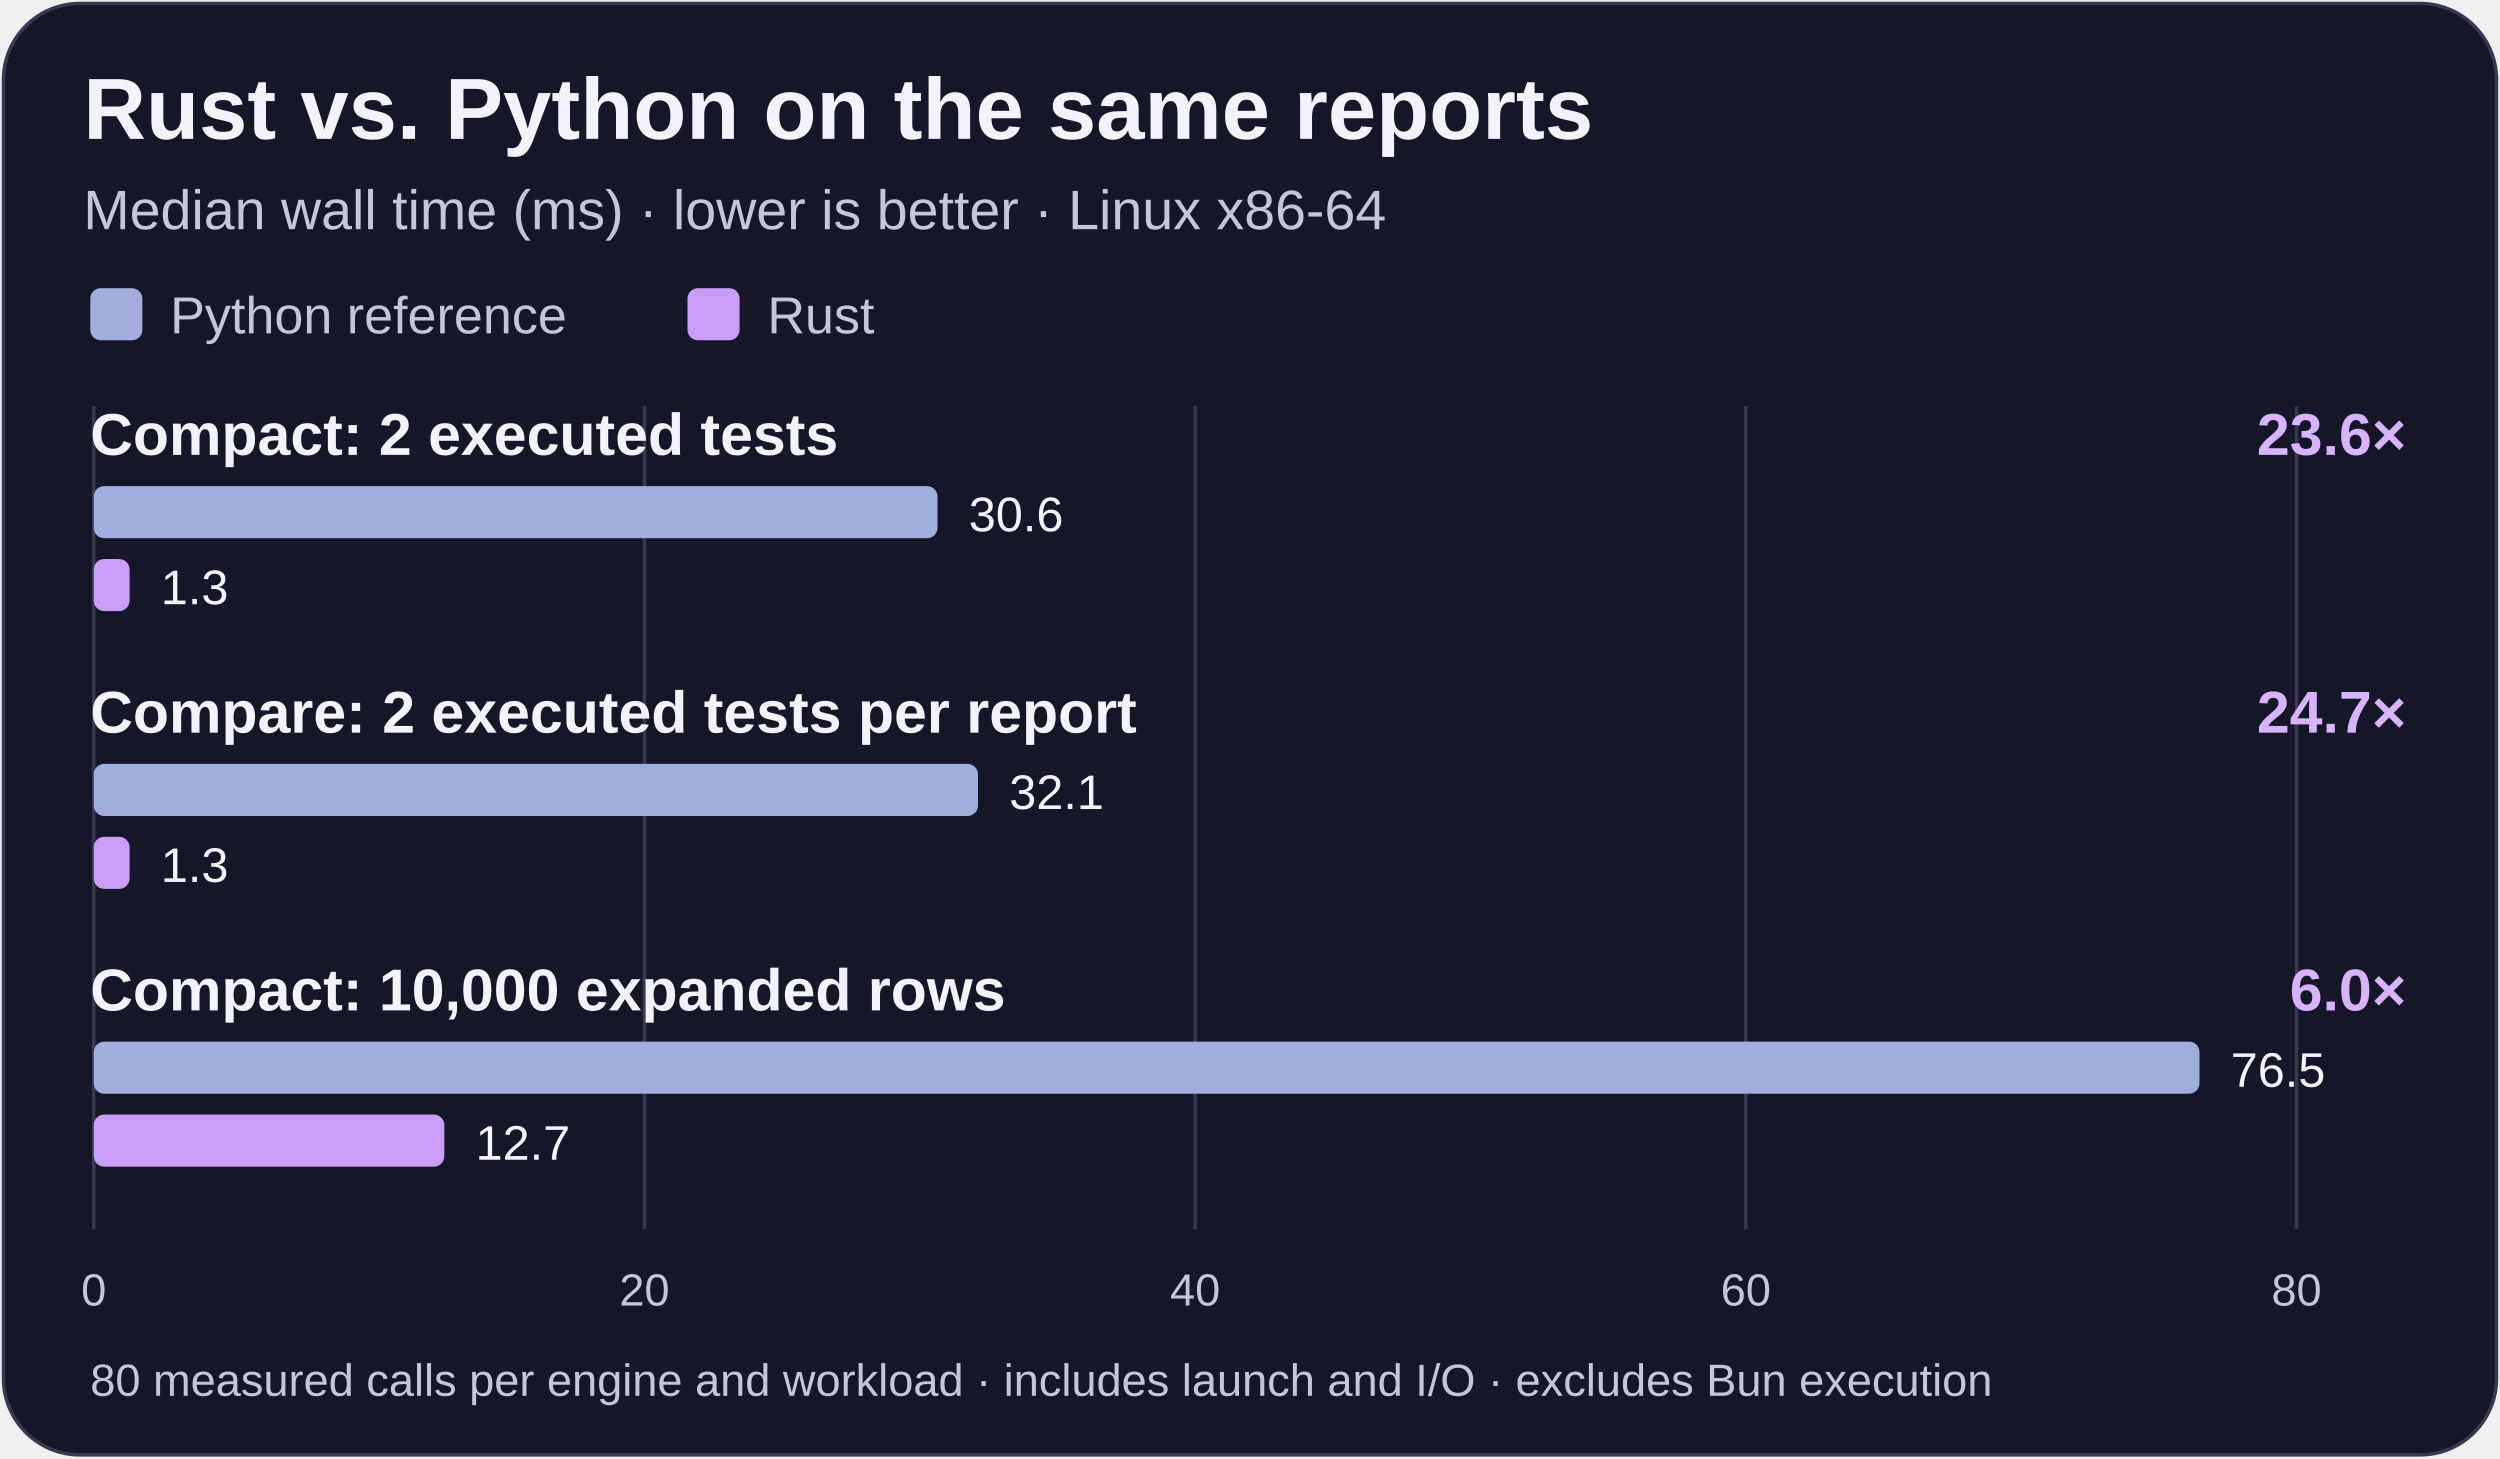
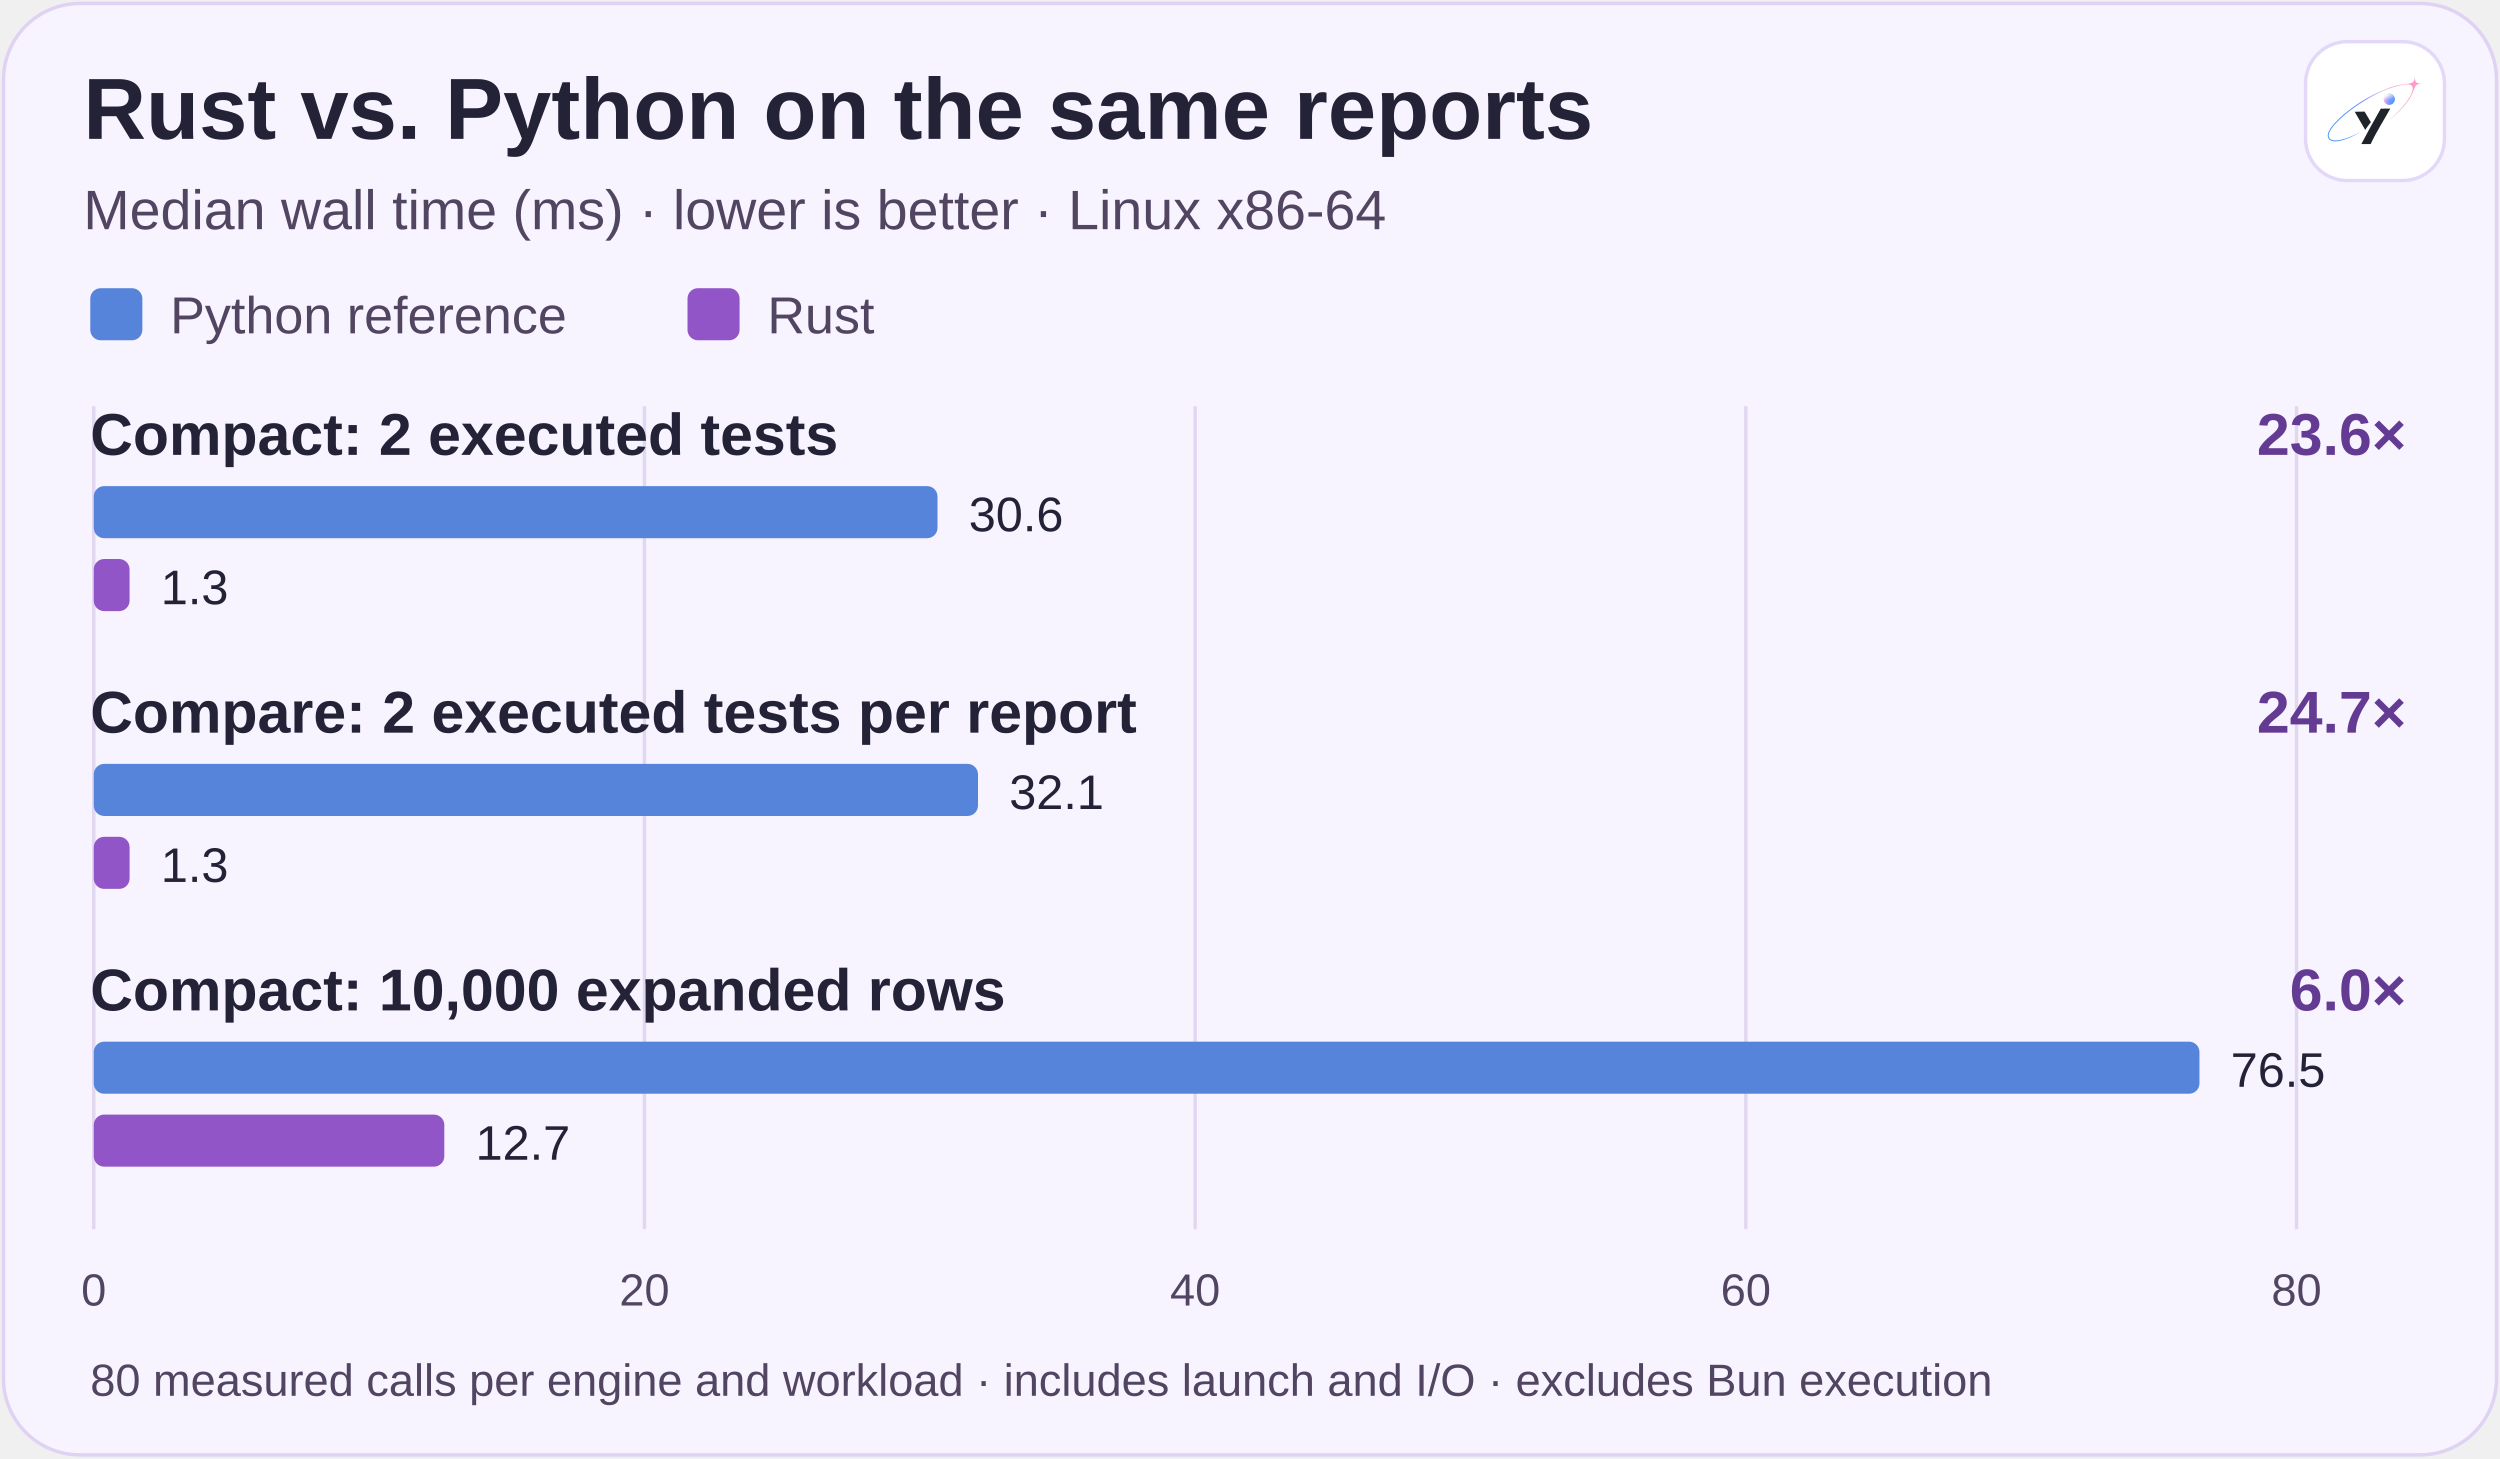
<svg xmlns="http://www.w3.org/2000/svg" width="720" height="420" viewBox="0 0 720 420" role="img" aria-labelledby="title desc">
-   <rect x="1" y="1" width="718" height="418" rx="22" fill="#151729" stroke="#373951" />
+   <rect x="1" y="1" width="718" height="418" rx="22" fill="#F8F4FF" stroke="#DFD2F3" />
  <g font-family="system-ui, Segoe UI, Arial, sans-serif">
-     <text x="24" y="40" font-size="25" fill="#f4f3fd" font-weight="700" text-anchor="start">Rust vs. Python on the same reports</text>
-     <text x="24" y="66" font-size="16" fill="#c5c7d9" font-weight="400" text-anchor="start">Median wall time (ms) · lower is better · Linux x86-64</text>
-     <rect x="26" y="83" width="15" height="15" fill="#a1addc" rx="3" />
-     <text x="49" y="96" font-size="15" fill="#c5c7d9" font-weight="400" text-anchor="start">Python reference</text>
-     <rect x="198" y="83" width="15" height="15" fill="#ca9df9" rx="3" />
-     <text x="221" y="96" font-size="15" fill="#c5c7d9" font-weight="400" text-anchor="start">Rust</text>
-     <path d="M27 117V354" stroke="#363950" />
-     <text x="27" y="376" font-size="13" fill="#c5c7d9" font-weight="400" text-anchor="middle">0</text>
-     <path d="M185.6 117V354" stroke="#363950" />
-     <text x="185.6" y="376" font-size="13" fill="#c5c7d9" font-weight="400" text-anchor="middle">20</text>
-     <path d="M344.2 117V354" stroke="#363950" />
-     <text x="344.2" y="376" font-size="13" fill="#c5c7d9" font-weight="400" text-anchor="middle">40</text>
-     <path d="M502.8 117V354" stroke="#363950" />
-     <text x="502.8" y="376" font-size="13" fill="#c5c7d9" font-weight="400" text-anchor="middle">60</text>
-     <path d="M661.4 117V354" stroke="#363950" />
-     <text x="661.4" y="376" font-size="13" fill="#c5c7d9" font-weight="400" text-anchor="middle">80</text>
-     <text x="26" y="131" font-size="17" fill="#f4f3fd" font-weight="700" text-anchor="start">Compact: 2 executed tests</text>
-     <rect x="27" y="140" width="243.007" height="15" fill="#a1addc" rx="3" />
-     <text x="279.007" y="153" font-size="14" fill="#f4f3fd" font-weight="400" text-anchor="start">30.6</text>
-     <rect x="27" y="161" width="10.317" height="15" fill="#ca9df9" rx="3" />
-     <text x="46.317" y="174" font-size="14" fill="#f4f3fd" font-weight="400" text-anchor="start">1.3</text>
-     <text x="693" y="131" font-size="17" fill="#d8b3ff" font-weight="700" text-anchor="end">23.6×</text>
-     <text x="26" y="211" font-size="17" fill="#f4f3fd" font-weight="700" text-anchor="start">Compare: 2 executed tests per report</text>
-     <rect x="27" y="220" width="254.664" height="15" fill="#a1addc" rx="3" />
-     <text x="290.664" y="233" font-size="14" fill="#f4f3fd" font-weight="400" text-anchor="start">32.1</text>
-     <rect x="27" y="241" width="10.325" height="15" fill="#ca9df9" rx="3" />
-     <text x="46.325" y="254" font-size="14" fill="#f4f3fd" font-weight="400" text-anchor="start">1.3</text>
-     <text x="693" y="211" font-size="17" fill="#d8b3ff" font-weight="700" text-anchor="end">24.7×</text>
-     <text x="26" y="291" font-size="17" fill="#f4f3fd" font-weight="700" text-anchor="start">Compact: 10,000 expanded rows</text>
-     <rect x="27" y="300" width="606.447" height="15" fill="#a1addc" rx="3" />
-     <text x="642.447" y="313" font-size="14" fill="#f4f3fd" font-weight="400" text-anchor="start">76.5</text>
-     <rect x="27" y="321" width="100.965" height="15" fill="#ca9df9" rx="3" />
-     <text x="136.965" y="334" font-size="14" fill="#f4f3fd" font-weight="400" text-anchor="start">12.7</text>
-     <text x="693" y="291" font-size="17" fill="#d8b3ff" font-weight="700" text-anchor="end">6.0×</text>
-     <text x="26" y="402" font-size="13" fill="#c5c7d9" font-weight="400" text-anchor="start">80 measured calls per engine and workload · includes launch and I/O · excludes Bun execution</text>
+     <text x="24" y="40" font-size="25" fill="#242237" font-weight="700" text-anchor="start">Rust vs. Python on the same reports</text>
+     <text x="24" y="66" font-size="16" fill="#514561" font-weight="400" text-anchor="start">Median wall time (ms) · lower is better · Linux x86-64</text>
+     <rect x="26" y="83" width="15" height="15" fill="#5784DB" rx="3" />
+     <text x="49" y="96" font-size="15" fill="#514561" font-weight="400" text-anchor="start">Python reference</text>
+     <rect x="198" y="83" width="15" height="15" fill="#9255C8" rx="3" />
+     <text x="221" y="96" font-size="15" fill="#514561" font-weight="400" text-anchor="start">Rust</text>
+     <path d="M27 117V354" stroke="#E2D7F0" />
+     <text x="27" y="376" font-size="13" fill="#514561" font-weight="400" text-anchor="middle">0</text>
+     <path d="M185.6 117V354" stroke="#E2D7F0" />
+     <text x="185.6" y="376" font-size="13" fill="#514561" font-weight="400" text-anchor="middle">20</text>
+     <path d="M344.2 117V354" stroke="#E2D7F0" />
+     <text x="344.2" y="376" font-size="13" fill="#514561" font-weight="400" text-anchor="middle">40</text>
+     <path d="M502.8 117V354" stroke="#E2D7F0" />
+     <text x="502.8" y="376" font-size="13" fill="#514561" font-weight="400" text-anchor="middle">60</text>
+     <path d="M661.4 117V354" stroke="#E2D7F0" />
+     <text x="661.4" y="376" font-size="13" fill="#514561" font-weight="400" text-anchor="middle">80</text>
+     <text x="26" y="131" font-size="17" fill="#242237" font-weight="700" text-anchor="start">Compact: 2 executed tests</text>
+     <rect x="27" y="140" width="243.007" height="15" fill="#5784DB" rx="3" />
+     <text x="279.007" y="153" font-size="14" fill="#242237" font-weight="400" text-anchor="start">30.6</text>
+     <rect x="27" y="161" width="10.317" height="15" fill="#9255C8" rx="3" />
+     <text x="46.317" y="174" font-size="14" fill="#242237" font-weight="400" text-anchor="start">1.3</text>
+     <text x="693" y="131" font-size="17" fill="#633B93" font-weight="700" text-anchor="end">23.6×</text>
+     <text x="26" y="211" font-size="17" fill="#242237" font-weight="700" text-anchor="start">Compare: 2 executed tests per report</text>
+     <rect x="27" y="220" width="254.664" height="15" fill="#5784DB" rx="3" />
+     <text x="290.664" y="233" font-size="14" fill="#242237" font-weight="400" text-anchor="start">32.1</text>
+     <rect x="27" y="241" width="10.325" height="15" fill="#9255C8" rx="3" />
+     <text x="46.325" y="254" font-size="14" fill="#242237" font-weight="400" text-anchor="start">1.3</text>
+     <text x="693" y="211" font-size="17" fill="#633B93" font-weight="700" text-anchor="end">24.7×</text>
+     <text x="26" y="291" font-size="17" fill="#242237" font-weight="700" text-anchor="start">Compact: 10,000 expanded rows</text>
+     <rect x="27" y="300" width="606.447" height="15" fill="#5784DB" rx="3" />
+     <text x="642.447" y="313" font-size="14" fill="#242237" font-weight="400" text-anchor="start">76.5</text>
+     <rect x="27" y="321" width="100.965" height="15" fill="#9255C8" rx="3" />
+     <text x="136.965" y="334" font-size="14" fill="#242237" font-weight="400" text-anchor="start">12.7</text>
+     <text x="693" y="291" font-size="17" fill="#633B93" font-weight="700" text-anchor="end">6.0×</text>
+     <text x="26" y="402" font-size="13" fill="#514561" font-weight="400" text-anchor="start">80 measured calls per engine and workload · includes launch and I/O · excludes Bun execution</text>
  </g>
+   <rect x="664" y="12" width="40" height="40" rx="12" fill="#FFFFFF" stroke="#E4D8F9" aria-hidden="true" />
+   <svg aria-hidden="true" x="669" y="17" viewBox="283.291 -37.084 305.378 305.378" width="30" height="30">
+     <defs>
+       <linearGradient id="y-fill" gradientUnits="userSpaceOnUse" x1="0" y1="103" x2="0" y2="217">
+         <stop offset="0" stop-color="rgb(12.133%,13.576%,16.377%)" />
+         <stop offset="1" stop-color="rgb(11.637%,13.178%,16.138%)" />
+       </linearGradient>
+       <linearGradient id="planet-base" gradientUnits="userSpaceOnUse" x1="469.46" y1="0" x2="500.011" y2="0">
+         <stop offset="0" stop-color="rgb(93.71%,81.641%,97.058%)" />
+         <stop offset="1" stop-color="rgb(27.002%,55.611%,99.999%)" />
+       </linearGradient>
+       <radialGradient id="planet-light-0" gradientUnits="userSpaceOnUse" cx="0" cy="0" r="1" gradientTransform="matrix(10.83154 0 0 24.51002 471.7806 91.18889)">
+         <stop offset="0" stop-color="rgb(92.463%,17.401%,96.275%)" stop-opacity="0.237" />
+         <stop offset="0.031" stop-color="rgb(92.463%,17.401%,96.275%)" stop-opacity="0.234" />
+         <stop offset="0.062" stop-color="rgb(92.463%,17.401%,96.275%)" stop-opacity="0.231" />
+         <stop offset="0.094" stop-color="rgb(92.463%,17.401%,96.275%)" stop-opacity="0.229" />
+         <stop offset="0.125" stop-color="rgb(92.463%,17.401%,96.275%)" stop-opacity="0.226" />
+         <stop offset="0.156" stop-color="rgb(92.463%,17.401%,96.275%)" stop-opacity="0.223" />
+         <stop offset="0.188" stop-color="rgb(92.463%,17.401%,96.275%)" stop-opacity="0.22" />
+         <stop offset="0.219" stop-color="rgb(92.463%,17.401%,96.275%)" stop-opacity="0.217" />
+         <stop offset="0.25" stop-color="rgb(92.463%,17.401%,96.275%)" stop-opacity="0.214" />
+         <stop offset="0.281" stop-color="rgb(92.463%,17.401%,96.275%)" stop-opacity="0.21" />
+         <stop offset="0.312" stop-color="rgb(92.463%,17.401%,96.275%)" stop-opacity="0.207" />
+         <stop offset="0.344" stop-color="rgb(92.463%,17.401%,96.275%)" stop-opacity="0.204" />
+         <stop offset="0.375" stop-color="rgb(92.463%,17.401%,96.275%)" stop-opacity="0.2" />
+         <stop offset="0.406" stop-color="rgb(92.463%,17.401%,96.275%)" stop-opacity="0.196" />
+         <stop offset="0.438" stop-color="rgb(92.463%,17.401%,96.275%)" stop-opacity="0.193" />
+         <stop offset="0.469" stop-color="rgb(92.463%,17.401%,96.275%)" stop-opacity="0.189" />
+         <stop offset="0.5" stop-color="rgb(92.463%,17.401%,96.275%)" stop-opacity="0.185" />
+         <stop offset="0.531" stop-color="rgb(92.463%,17.401%,96.275%)" stop-opacity="0.18" />
+         <stop offset="0.562" stop-color="rgb(92.463%,17.401%,96.275%)" stop-opacity="0.176" />
+         <stop offset="0.594" stop-color="rgb(92.463%,17.401%,96.275%)" stop-opacity="0.171" />
+         <stop offset="0.625" stop-color="rgb(92.463%,17.401%,96.275%)" stop-opacity="0.166" />
+         <stop offset="0.656" stop-color="rgb(92.463%,17.401%,96.275%)" stop-opacity="0.161" />
+         <stop offset="0.688" stop-color="rgb(92.463%,17.401%,96.275%)" stop-opacity="0.156" />
+         <stop offset="0.719" stop-color="rgb(92.463%,17.401%,96.275%)" stop-opacity="0.15" />
+         <stop offset="0.75" stop-color="rgb(92.463%,17.401%,96.275%)" stop-opacity="0.144" />
+         <stop offset="0.781" stop-color="rgb(92.463%,17.401%,96.275%)" stop-opacity="0.137" />
+         <stop offset="0.812" stop-color="rgb(92.463%,17.401%,96.275%)" stop-opacity="0.13" />
+         <stop offset="0.844" stop-color="rgb(92.463%,17.401%,96.275%)" stop-opacity="0.121" />
+         <stop offset="0.875" stop-color="rgb(92.463%,17.401%,96.275%)" stop-opacity="0.112" />
+         <stop offset="0.906" stop-color="rgb(92.463%,17.401%,96.275%)" stop-opacity="0.101" />
+         <stop offset="0.938" stop-color="rgb(92.463%,17.401%,96.275%)" stop-opacity="0.087" />
+         <stop offset="0.969" stop-color="rgb(92.463%,17.401%,96.275%)" stop-opacity="0.068" />
+         <stop offset="1" stop-color="rgb(92.463%,17.401%,96.275%)" stop-opacity="0" />
+       </radialGradient>
+       <radialGradient id="planet-light-1" gradientUnits="userSpaceOnUse" cx="0" cy="0" r="1" gradientTransform="matrix(31.11004 0 0 13.80762 465.8421 68.20144)">
+         <stop offset="0" stop-color="rgb(96.289%,100%,99.591%)" stop-opacity="0.999" />
+         <stop offset="0.031" stop-color="rgb(96.289%,100%,99.591%)" stop-opacity="0.979" />
+         <stop offset="0.062" stop-color="rgb(96.289%,100%,99.591%)" stop-opacity="0.957" />
+         <stop offset="0.094" stop-color="rgb(96.289%,100%,99.591%)" stop-opacity="0.936" />
+         <stop offset="0.125" stop-color="rgb(96.289%,100%,99.591%)" stop-opacity="0.915" />
+         <stop offset="0.156" stop-color="rgb(96.289%,100%,99.591%)" stop-opacity="0.893" />
+         <stop offset="0.188" stop-color="rgb(96.289%,100%,99.591%)" stop-opacity="0.871" />
+         <stop offset="0.219" stop-color="rgb(96.289%,100%,99.591%)" stop-opacity="0.848" />
+         <stop offset="0.25" stop-color="rgb(96.289%,100%,99.591%)" stop-opacity="0.825" />
+         <stop offset="0.281" stop-color="rgb(96.289%,100%,99.591%)" stop-opacity="0.802" />
+         <stop offset="0.312" stop-color="rgb(96.289%,100%,99.591%)" stop-opacity="0.779" />
+         <stop offset="0.344" stop-color="rgb(96.289%,100%,99.591%)" stop-opacity="0.755" />
+         <stop offset="0.375" stop-color="rgb(96.289%,100%,99.591%)" stop-opacity="0.731" />
+         <stop offset="0.406" stop-color="rgb(96.289%,100%,99.591%)" stop-opacity="0.707" />
+         <stop offset="0.438" stop-color="rgb(96.289%,100%,99.591%)" stop-opacity="0.682" />
+         <stop offset="0.469" stop-color="rgb(96.289%,100%,99.591%)" stop-opacity="0.656" />
+         <stop offset="0.5" stop-color="rgb(96.289%,100%,99.591%)" stop-opacity="0.63" />
+         <stop offset="0.531" stop-color="rgb(96.289%,100%,99.591%)" stop-opacity="0.604" />
+         <stop offset="0.562" stop-color="rgb(96.289%,100%,99.591%)" stop-opacity="0.577" />
+         <stop offset="0.594" stop-color="rgb(96.289%,100%,99.591%)" stop-opacity="0.549" />
+         <stop offset="0.625" stop-color="rgb(96.289%,100%,99.591%)" stop-opacity="0.521" />
+         <stop offset="0.656" stop-color="rgb(96.289%,100%,99.591%)" stop-opacity="0.491" />
+         <stop offset="0.688" stop-color="rgb(96.289%,100%,99.591%)" stop-opacity="0.461" />
+         <stop offset="0.719" stop-color="rgb(96.289%,100%,99.591%)" stop-opacity="0.43" />
+         <stop offset="0.75" stop-color="rgb(96.289%,100%,99.591%)" stop-opacity="0.397" />
+         <stop offset="0.781" stop-color="rgb(96.289%,100%,99.591%)" stop-opacity="0.364" />
+         <stop offset="0.812" stop-color="rgb(96.289%,100%,99.591%)" stop-opacity="0.328" />
+         <stop offset="0.844" stop-color="rgb(96.289%,100%,99.591%)" stop-opacity="0.291" />
+         <stop offset="0.875" stop-color="rgb(96.289%,100%,99.591%)" stop-opacity="0.251" />
+         <stop offset="0.906" stop-color="rgb(96.289%,100%,99.591%)" stop-opacity="0.207" />
+         <stop offset="0.938" stop-color="rgb(96.289%,100%,99.591%)" stop-opacity="0.158" />
+         <stop offset="0.969" stop-color="rgb(96.289%,100%,99.591%)" stop-opacity="0.1" />
+         <stop offset="1" stop-color="rgb(96.289%,100%,99.591%)" stop-opacity="0" />
+       </radialGradient>
+       <radialGradient id="planet-light-2" gradientUnits="userSpaceOnUse" cx="0" cy="0" r="1" gradientTransform="matrix(26.10679 0 0 31.38331 485.9669 93.74012)">
+         <stop offset="0" stop-color="rgb(31.227%,58.662%,99.745%)" stop-opacity="0.999" />
+         <stop offset="0.031" stop-color="rgb(31.227%,58.662%,99.745%)" stop-opacity="0.966" />
+         <stop offset="0.062" stop-color="rgb(31.227%,58.662%,99.745%)" stop-opacity="0.933" />
+         <stop offset="0.094" stop-color="rgb(31.227%,58.662%,99.745%)" stop-opacity="0.899" />
+         <stop offset="0.125" stop-color="rgb(31.227%,58.662%,99.745%)" stop-opacity="0.866" />
+         <stop offset="0.156" stop-color="rgb(31.227%,58.662%,99.745%)" stop-opacity="0.833" />
+         <stop offset="0.188" stop-color="rgb(31.227%,58.662%,99.745%)" stop-opacity="0.8" />
+         <stop offset="0.219" stop-color="rgb(31.227%,58.662%,99.745%)" stop-opacity="0.767" />
+         <stop offset="0.25" stop-color="rgb(31.227%,58.662%,99.745%)" stop-opacity="0.735" />
+         <stop offset="0.281" stop-color="rgb(31.227%,58.662%,99.745%)" stop-opacity="0.702" />
+         <stop offset="0.312" stop-color="rgb(31.227%,58.662%,99.745%)" stop-opacity="0.669" />
+         <stop offset="0.344" stop-color="rgb(31.227%,58.662%,99.745%)" stop-opacity="0.637" />
+         <stop offset="0.375" stop-color="rgb(31.227%,58.662%,99.745%)" stop-opacity="0.604" />
+         <stop offset="0.406" stop-color="rgb(31.227%,58.662%,99.745%)" stop-opacity="0.572" />
+         <stop offset="0.438" stop-color="rgb(31.227%,58.662%,99.745%)" stop-opacity="0.54" />
+         <stop offset="0.469" stop-color="rgb(31.227%,58.662%,99.745%)" stop-opacity="0.508" />
+         <stop offset="0.5" stop-color="rgb(31.227%,58.662%,99.745%)" stop-opacity="0.476" />
+         <stop offset="0.531" stop-color="rgb(31.227%,58.662%,99.745%)" stop-opacity="0.444" />
+         <stop offset="0.562" stop-color="rgb(31.227%,58.662%,99.745%)" stop-opacity="0.413" />
+         <stop offset="0.594" stop-color="rgb(31.227%,58.662%,99.745%)" stop-opacity="0.381" />
+         <stop offset="0.625" stop-color="rgb(31.227%,58.662%,99.745%)" stop-opacity="0.35" />
+         <stop offset="0.656" stop-color="rgb(31.227%,58.662%,99.745%)" stop-opacity="0.319" />
+         <stop offset="0.688" stop-color="rgb(31.227%,58.662%,99.745%)" stop-opacity="0.288" />
+         <stop offset="0.719" stop-color="rgb(31.227%,58.662%,99.745%)" stop-opacity="0.257" />
+         <stop offset="0.75" stop-color="rgb(31.227%,58.662%,99.745%)" stop-opacity="0.227" />
+         <stop offset="0.781" stop-color="rgb(31.227%,58.662%,99.745%)" stop-opacity="0.197" />
+         <stop offset="0.812" stop-color="rgb(31.227%,58.662%,99.745%)" stop-opacity="0.167" />
+         <stop offset="0.844" stop-color="rgb(31.227%,58.662%,99.745%)" stop-opacity="0.137" />
+         <stop offset="0.875" stop-color="rgb(31.227%,58.662%,99.745%)" stop-opacity="0.108" />
+         <stop offset="0.906" stop-color="rgb(31.227%,58.662%,99.745%)" stop-opacity="0.079" />
+         <stop offset="0.938" stop-color="rgb(31.227%,58.662%,99.745%)" stop-opacity="0.051" />
+         <stop offset="0.969" stop-color="rgb(31.227%,58.662%,99.745%)" stop-opacity="0.024" />
+         <stop offset="1" stop-color="rgb(31.227%,58.662%,99.745%)" stop-opacity="0" />
+       </radialGradient>
+       <linearGradient id="orbit_gradient" gradientUnits="userSpaceOnUse" x1="299" y1="199" x2="550" y2="36">
+         <stop offset="0" stop-color="rgb(26.254%,60.473%,98.533%)" />
+         <stop offset="0.25" stop-color="rgb(30.764%,59.59%,98.713%)" />
+         <stop offset="0.5" stop-color="rgb(49.942%,56.565%,98.369%)" />
+         <stop offset="0.7" stop-color="rgb(88.901%,78.51%,91.908%)" />
+         <stop offset="0.85" stop-color="rgb(97.538%,61.44%,79.877%)" />
+         <stop offset="1" stop-color="rgb(100%,90.858%,92.94%)" />
+       </linearGradient>
+       <linearGradient id="orbit_pink" gradientUnits="userSpaceOnUse" x1="552" y1="36" x2="474" y2="144">
+         <stop stop-color="rgb(98.325%,58.312%,77.197%)" />
+         <stop offset="1" stop-color="rgb(98.791%,58.191%,77.862%)" />
+       </linearGradient>
+       <radialGradient id="star_gradient" gradientUnits="userSpaceOnUse" cx="0" cy="0" r="1" gradientTransform="matrix(23.22402 0 0 19.59489 551.336 35.51523)">
+         <stop offset="0" stop-color="rgb(99.55%,61.717%,80.481%)" />
+         <stop offset="1" stop-color="rgb(98.464%,57.943%,77.708%)" />
+       </radialGradient>
+     </defs>
+     <g id="03_ORBIT">
+       <path id="orbit_main" d="M 551.581 36.692 C 516.572 31.449 472.153 45.97 430.857 67.4 C 389.546 88.836 351.34 117.228 328.364 139.82 C 318.31 149.706 308.818 160.181 303.059 170.075 C 297.35 179.884 295.06 189.569 300.663 197.195 C 308.61 208.013 327.875 205.278 346.424 199.202 C 365.279 193.027 384.524 182.845 393.68 176.467 C 384.002 181.965 364.503 191.4 345.741 197.023 C 326.667 202.74 309.455 203.999 303.074 195.414 C 298.544 189.319 299.965 181.093 305.517 171.502 C 311.017 162 320.333 151.601 330.348 141.848 C 353.173 119.62 391.248 91.436 432.168 69.909 C 473.105 48.373 516.843 33.558 551.406 37.954 Z" fill="url(#orbit_gradient)" />
+       <path id="orbit_return" d="M 551.012 36.397 C 551.481 39.551 550.935 43.052 549.805 46.924 C 548.676 50.792 546.969 55.011 545.179 59.555 C 539.677 73.525 528.949 89.053 516.041 103.924 C 503.135 118.793 488.066 132.995 473.907 144.352 C 488.535 133.599 504.039 119.749 517.27 105.009 C 530.501 90.27 541.474 74.636 547.019 60.273 C 548.775 55.725 550.457 51.44 551.554 47.417 C 552.65 43.398 553.167 39.624 552.529 36.144 Z" fill="url(#orbit_pink)" />
+     </g>
+     <g id="02_Y" class="y-ink">
+       <path d="M 453.02 108.405 L 480.751 108.227 C 480.769 108.227 480.773 108.235 480.765 108.251 C 461.592 142.829 439.384 177.406 423.362 211.984 C 423.314 212.086 423.232 212.137 423.115 212.138 L 395.924 212.21 C 395.903 212.21 395.897 212.201 395.907 212.182 C 413.867 177.61 433.165 143.038 452.916 108.466 C 452.939 108.425 452.974 108.405 453.02 108.405 Z" fill="url(#y-fill)" />
+       <path d="M 376.62 117.511 L 405.443 117.007 C 405.463 117.007 405.478 117.015 405.488 117.033 L 423.841 147.946 C 423.88 148.013 423.875 148.078 423.825 148.141 C 417.907 155.574 412.217 163.008 407.496 170.442 C 407.395 170.602 407.293 170.596 407.19 170.425 C 396.625 152.824 386.842 135.223 376.557 117.622 C 376.515 117.55 376.536 117.513 376.62 117.511 Z" fill="url(#y-fill)" />
+     </g>
+     <g id="04_PLANET">
+       <circle cx="477.64" cy="80.534" r="16.549" fill="url(#planet-base)" />
+       <circle cx="477.64" cy="80.534" r="16.549" fill="url(#planet-light-0)" />
+       <circle cx="477.64" cy="80.534" r="16.549" fill="url(#planet-light-1)" />
+       <circle cx="477.64" cy="80.534" r="16.549" fill="url(#planet-light-2)" />
+     </g>
+     <g id="05_STAR">
+       <path id="star" d="M 552.895,15.948 C 552.901,15.81 553.018,15.704 553.156,15.711 C 553.293,15.717 553.4,15.834 553.393,15.972 C 552.697,30.471 556.724,34.894 572.11,35.384 C 572.208,35.387 572.285,35.469 572.282,35.567 C 572.279,35.665 572.197,35.742 572.099,35.739 C 563.786,35.475 559.033,37.101 554.861,42 C 552.916,44.284 552.213,45.115 551.391,48.0 C 551.172,48.769 548.008,53.282 547.655,54 C 545.551,58.277 543.318,66.282 542.696,67.526 L 542.122,66.426 C 544.553,61.497 544.999,58.382 545.117,58 C 550.802,39.573 540.098,34.424 519.315,37.678 C 540.399,34.377 551.996,34.652 552.895,15.948" fill="url(#star_gradient)" />
+     </g>
+   </svg>
</svg>
